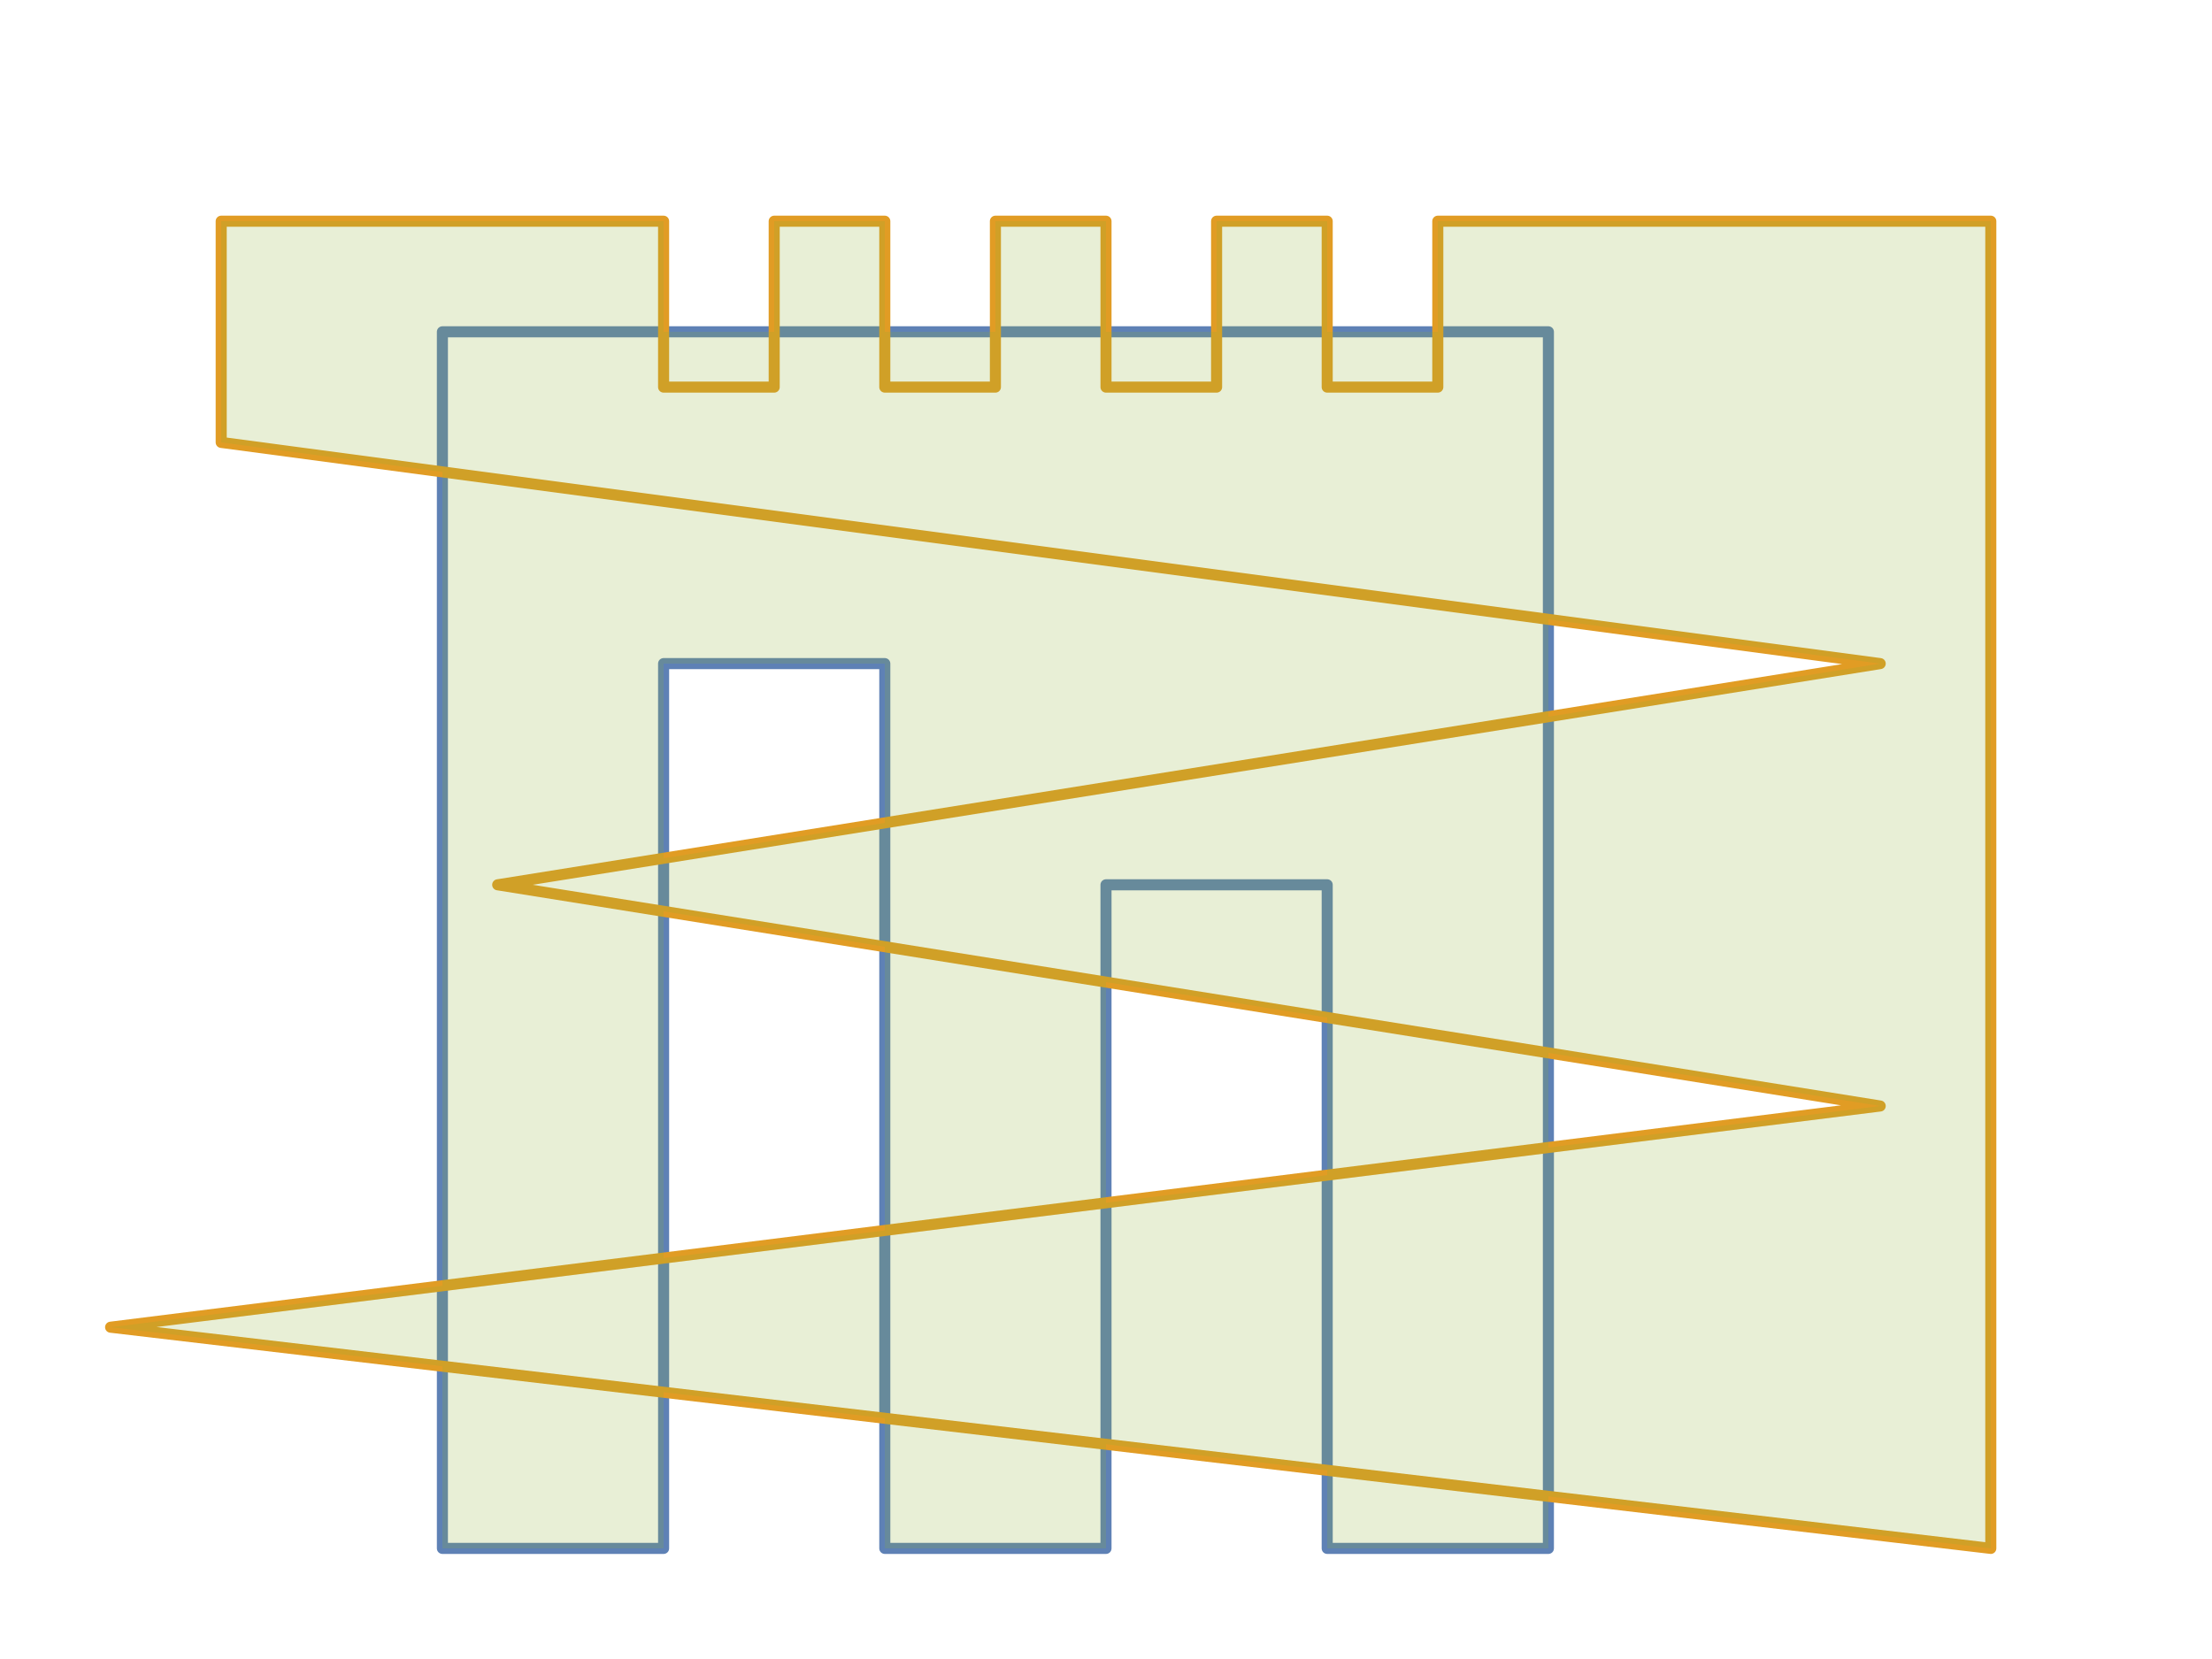
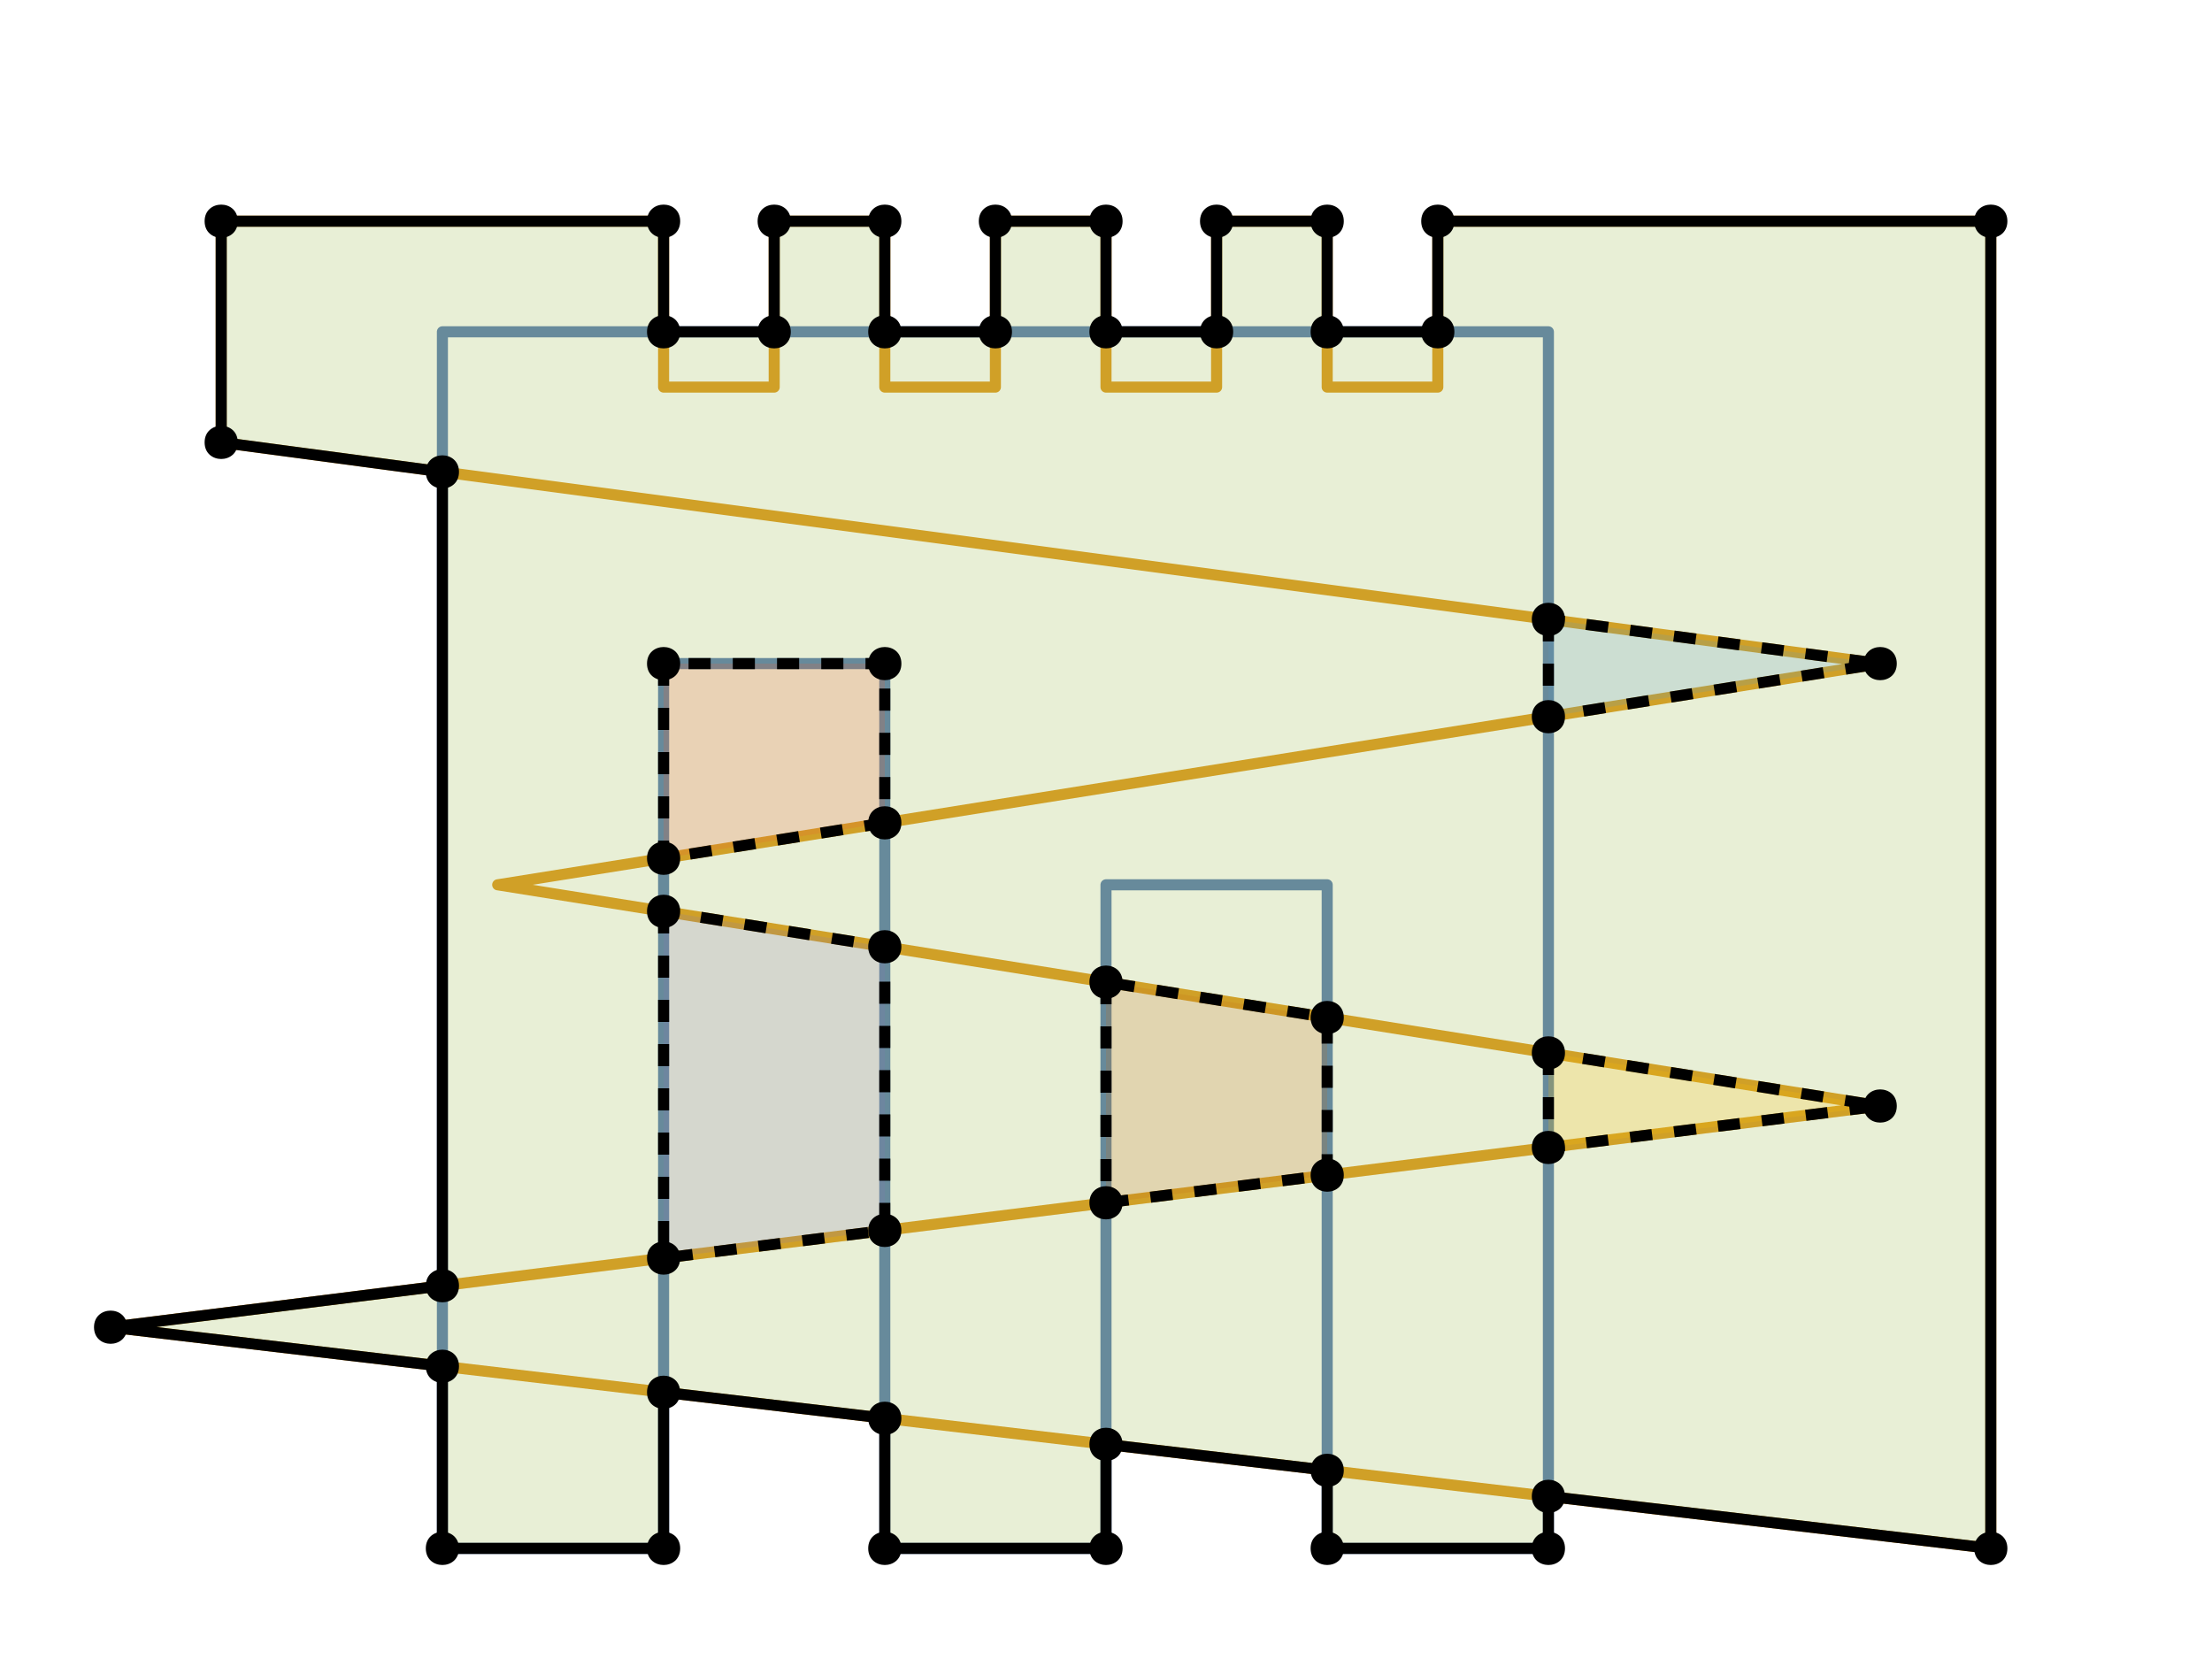
<svg xmlns="http://www.w3.org/2000/svg" width="200pt" height="150pt" viewBox="0 0 200 150" version="1.1">
  <g id="id1">
    <path style="fill:none;stroke-width:1;stroke-linecap:butt;stroke-linejoin:round;stroke:rgb(36.842%,50.678%,70.98%);stroke-opacity:1;stroke-miterlimit:10;" d="M 40 30 L 140 30 L 140 140 L 120 140 L 120 80 L 100 80 L 100 140 L 80 140 L 80 60 L 60 60 L 60 140 L 40 140 Z M 40 30 " />
    <path style="fill:none;stroke-width:1;stroke-linecap:butt;stroke-linejoin:round;stroke:rgb(88.072%,61.104%,14.205%);stroke-opacity:1;stroke-miterlimit:10;" d="M 180 20 L 130 20 L 130 35 L 120 35 L 120 20 L 110 20 L 110 35 L 100 35 L 100 20 L 90 20 L 90 35 L 80 35 L 80 20 L 70 20 L 70 35 L 60 35 L 60 20 L 20 20 L 20 40 L 170 60 L 45 80 L 170 100 L 10 120 L 180 140 Z M 180 20 " />
-     <path style=" stroke:none;fill-rule:nonzero;fill:rgb(56.018%,69.157%,19.488%);fill-opacity:0.2;" d="M 20 40 L 20 20 L 60 20 L 60 30 L 70 30 L 70 20 L 80 20 L 80 30 L 90 30 L 90 20 L 100 20 L 100 30 L 110 30 L 110 20 L 120 20 L 120 30 L 130 30 L 130 20 L 180 20 L 180 140 L 140 135.293 L 140 140 L 120 140 L 120 132.941 L 100 130.59 L 100 140 L 80 140 L 80 128.234 L 60 125.883 L 60 140 L 40 140 L 40 123.531 L 10 120 L 40 116.25 L 40 42.668 Z M 80 74.398 L 80 60 L 60 60 L 60 77.602 Z M 80 111.25 L 80 85.602 L 60 82.398 L 60 113.75 Z M 120 106.25 L 120 92 L 100 88.801 L 100 108.75 Z M 170 60 L 140 56 L 140 64.801 Z M 170 100 L 140 95.199 L 140 103.75 Z M 170 100 " />
+     <path style="fill-rule:nonzero;fill:rgb(56.018%,69.157%,19.488%);fill-opacity:0.2;stroke-width:1;stroke-linecap:butt;stroke-linejoin:round;stroke:rgb(0%,0%,0%);stroke-opacity:1;stroke-miterlimit:10;" d="M 10 120 L 40 116.25 L 40 42.668 L 20 40 L 20 20 L 60 20 L 60 30 L 70 30 L 70 20 L 80 20 L 80 30 L 90 30 L 90 20 L 100 20 L 100 30 L 110 30 L 110 20 L 120 20 L 120 30 L 130 30 L 130 20 L 180 20 L 180 140 L 140 135.293 L 140 140 L 120 140 L 120 132.941 L 100 130.59 L 100 140 L 80 140 L 80 128.234 L 60 125.883 L 60 140 L 40 140 L 40 123.531 Z M 10 120 " />
+     <path style=" stroke:none;fill-rule:nonzero;fill:rgb(0%,0%,0%);fill-opacity:1;" d="M 11.5 120 C 11.5 122 8.5 122 8.5 120 C 8.5 118 11.5 118 11.5 120 " />
+     <path style=" stroke:none;fill-rule:nonzero;fill:rgb(0%,0%,0%);fill-opacity:1;" d="M 41.5 116.25 C 41.5 118.25 38.5 118.25 38.5 116.25 C 38.5 114.25 41.5 114.25 41.5 116.25 " />
+     <path style=" stroke:none;fill-rule:nonzero;fill:rgb(0%,0%,0%);fill-opacity:1;" d="M 41.5 42.668 C 41.5 44.668 38.5 44.668 38.5 42.668 C 38.5 40.668 41.5 40.668 41.5 42.668 " />
+     <path style=" stroke:none;fill-rule:nonzero;fill:rgb(0%,0%,0%);fill-opacity:1;" d="M 21.5 40 C 21.5 42 18.5 42 18.5 40 C 18.5 38 21.5 38 21.5 40 " />
+     <path style=" stroke:none;fill-rule:nonzero;fill:rgb(0%,0%,0%);fill-opacity:1;" d="M 21.5 20 C 21.5 22 18.5 22 18.5 20 C 18.5 18 21.5 18 21.5 20 " />
+     <path style=" stroke:none;fill-rule:nonzero;fill:rgb(0%,0%,0%);fill-opacity:1;" d="M 61.5 20 C 61.5 22 58.5 22 58.5 20 C 58.5 18 61.5 18 61.5 20 " />
+     <path style=" stroke:none;fill-rule:nonzero;fill:rgb(0%,0%,0%);fill-opacity:1;" d="M 61.5 30 C 61.5 32 58.5 32 58.5 30 C 58.5 28 61.5 28 61.5 30 " />
+     <path style=" stroke:none;fill-rule:nonzero;fill:rgb(0%,0%,0%);fill-opacity:1;" d="M 71.5 30 C 71.5 32 68.5 32 68.5 30 C 68.5 28 71.5 28 71.5 30 " />
+     <path style=" stroke:none;fill-rule:nonzero;fill:rgb(0%,0%,0%);fill-opacity:1;" d="M 71.5 20 C 71.5 22 68.5 22 68.5 20 C 68.5 18 71.5 18 71.5 20 " />
+     <path style=" stroke:none;fill-rule:nonzero;fill:rgb(0%,0%,0%);fill-opacity:1;" d="M 81.5 20 C 81.5 22 78.5 22 78.5 20 C 78.5 18 81.5 18 81.5 20 " />
+     <path style=" stroke:none;fill-rule:nonzero;fill:rgb(0%,0%,0%);fill-opacity:1;" d="M 81.5 30 C 81.5 32 78.5 32 78.5 30 C 78.5 28 81.5 28 81.5 30 " />
+     <path style=" stroke:none;fill-rule:nonzero;fill:rgb(0%,0%,0%);fill-opacity:1;" d="M 91.5 30 C 91.5 32 88.5 32 88.5 30 C 88.5 28 91.5 28 91.5 30 " />
+     <path style=" stroke:none;fill-rule:nonzero;fill:rgb(0%,0%,0%);fill-opacity:1;" d="M 91.5 20 C 91.5 22 88.5 22 88.5 20 C 88.5 18 91.5 18 91.5 20 " />
+     <path style=" stroke:none;fill-rule:nonzero;fill:rgb(0%,0%,0%);fill-opacity:1;" d="M 101.5 20 C 101.5 22 98.5 22 98.5 20 C 98.5 18 101.5 18 101.5 20 " />
+     <path style=" stroke:none;fill-rule:nonzero;fill:rgb(0%,0%,0%);fill-opacity:1;" d="M 101.5 30 C 101.5 32 98.5 32 98.5 30 C 98.5 28 101.5 28 101.5 30 " />
+     <path style=" stroke:none;fill-rule:nonzero;fill:rgb(0%,0%,0%);fill-opacity:1;" d="M 111.5 30 C 111.5 32 108.5 32 108.5 30 C 108.5 28 111.5 28 111.5 30 " />
+     <path style=" stroke:none;fill-rule:nonzero;fill:rgb(0%,0%,0%);fill-opacity:1;" d="M 111.5 20 C 111.5 22 108.5 22 108.5 20 C 108.5 18 111.5 18 111.5 20 " />
+     <path style=" stroke:none;fill-rule:nonzero;fill:rgb(0%,0%,0%);fill-opacity:1;" d="M 121.5 20 C 121.5 22 118.5 22 118.5 20 C 118.5 18 121.5 18 121.5 20 " />
+     <path style=" stroke:none;fill-rule:nonzero;fill:rgb(0%,0%,0%);fill-opacity:1;" d="M 121.5 30 C 121.5 32 118.5 32 118.5 30 C 118.5 28 121.5 28 121.5 30 " />
+     <path style=" stroke:none;fill-rule:nonzero;fill:rgb(0%,0%,0%);fill-opacity:1;" d="M 131.5 30 C 131.5 32 128.5 32 128.5 30 C 128.5 28 131.5 28 131.5 30 " />
+     <path style=" stroke:none;fill-rule:nonzero;fill:rgb(0%,0%,0%);fill-opacity:1;" d="M 131.5 20 C 131.5 22 128.5 22 128.5 20 C 128.5 18 131.5 18 131.5 20 " />
+     <path style=" stroke:none;fill-rule:nonzero;fill:rgb(0%,0%,0%);fill-opacity:1;" d="M 181.5 20 C 181.5 22 178.5 22 178.5 20 C 178.5 18 181.5 18 181.5 20 " />
+     <path style=" stroke:none;fill-rule:nonzero;fill:rgb(0%,0%,0%);fill-opacity:1;" d="M 181.5 140 C 181.5 142 178.5 142 178.5 140 C 178.5 138 181.5 138 181.5 140 " />
+     <path style=" stroke:none;fill-rule:nonzero;fill:rgb(0%,0%,0%);fill-opacity:1;" d="M 141.5 135.293 C 141.5 137.293 138.5 137.293 138.5 135.293 C 138.5 133.293 141.5 133.293 141.5 135.293 " />
+     <path style=" stroke:none;fill-rule:nonzero;fill:rgb(0%,0%,0%);fill-opacity:1;" d="M 141.5 140 C 141.5 142 138.5 142 138.5 140 C 138.5 138 141.5 138 141.5 140 " />
+     <path style=" stroke:none;fill-rule:nonzero;fill:rgb(0%,0%,0%);fill-opacity:1;" d="M 121.5 140 C 121.5 142 118.5 142 118.5 140 C 118.5 138 121.5 138 121.5 140 " />
+     <path style=" stroke:none;fill-rule:nonzero;fill:rgb(0%,0%,0%);fill-opacity:1;" d="M 121.5 132.941 C 121.5 134.941 118.5 134.941 118.5 132.941 C 118.5 130.941 121.5 130.941 121.5 132.941 " />
+     <path style=" stroke:none;fill-rule:nonzero;fill:rgb(0%,0%,0%);fill-opacity:1;" d="M 101.5 130.59 C 101.5 132.59 98.5 132.59 98.5 130.59 C 98.5 128.59 101.5 128.59 101.5 130.59 " />
+     <path style=" stroke:none;fill-rule:nonzero;fill:rgb(0%,0%,0%);fill-opacity:1;" d="M 101.5 140 C 101.5 142 98.5 142 98.5 140 C 98.5 138 101.5 138 101.5 140 " />
+     <path style=" stroke:none;fill-rule:nonzero;fill:rgb(0%,0%,0%);fill-opacity:1;" d="M 81.5 140 C 81.5 142 78.5 142 78.5 140 C 78.5 138 81.5 138 81.5 140 " />
+     <path style=" stroke:none;fill-rule:nonzero;fill:rgb(0%,0%,0%);fill-opacity:1;" d="M 81.5 128.234 C 81.5 130.234 78.5 130.234 78.5 128.234 C 78.5 126.234 81.5 126.234 81.5 128.234 " />
+     <path style=" stroke:none;fill-rule:nonzero;fill:rgb(0%,0%,0%);fill-opacity:1;" d="M 61.5 125.883 C 61.5 127.883 58.5 127.883 58.5 125.883 C 58.5 123.883 61.5 123.883 61.5 125.883 " />
+     <path style=" stroke:none;fill-rule:nonzero;fill:rgb(0%,0%,0%);fill-opacity:1;" d="M 61.5 140 C 61.5 142 58.5 142 58.5 140 C 58.5 138 61.5 138 61.5 140 " />
+     <path style=" stroke:none;fill-rule:nonzero;fill:rgb(0%,0%,0%);fill-opacity:1;" d="M 41.5 140 C 41.5 142 38.5 142 38.5 140 C 38.5 138 41.5 138 41.5 140 " />
+     <path style=" stroke:none;fill-rule:nonzero;fill:rgb(0%,0%,0%);fill-opacity:1;" d="M 41.5 123.531 C 41.5 125.531 38.5 125.531 38.5 123.531 C 38.5 121.531 41.5 121.531 41.5 123.531 " />
+     <path style="fill-rule:nonzero;fill:rgb(92.253%,38.563%,20.918%);fill-opacity:0.2;stroke-width:1;stroke-linecap:butt;stroke-linejoin:round;stroke:rgb(0%,0%,0%);stroke-opacity:1;stroke-dasharray:2,2;stroke-miterlimit:10;" d="M 60 60 L 60 77.602 L 80 74.398 L 80 60 Z M 60 60 " />
+     <path style=" stroke:none;fill-rule:nonzero;fill:rgb(0%,0%,0%);fill-opacity:1;" d="M 61.5 60 C 61.5 62 58.5 62 58.5 60 C 58.5 58 61.5 58 61.5 60 " />
+     <path style=" stroke:none;fill-rule:nonzero;fill:rgb(0%,0%,0%);fill-opacity:1;" d="M 61.5 77.602 C 61.5 79.602 58.5 79.602 58.5 77.602 C 58.5 75.602 61.5 75.602 61.5 77.602 " />
+     <path style=" stroke:none;fill-rule:nonzero;fill:rgb(0%,0%,0%);fill-opacity:1;" d="M 81.5 74.398 C 81.5 76.398 78.5 76.398 78.5 74.398 C 78.5 72.398 81.5 72.398 81.5 74.398 " />
+     <path style=" stroke:none;fill-rule:nonzero;fill:rgb(0%,0%,0%);fill-opacity:1;" d="M 81.5 60 C 81.5 62 78.5 62 78.5 60 C 78.5 58 81.5 58 81.5 60 " />
+     <path style="fill-rule:nonzero;fill:rgb(52.849%,47.062%,70.135%);fill-opacity:0.2;stroke-width:1;stroke-linecap:butt;stroke-linejoin:round;stroke:rgb(0%,0%,0%);stroke-opacity:1;stroke-dasharray:2,2;stroke-miterlimit:10;" d="M 60 82.398 L 60 113.75 L 80 111.25 L 80 85.602 Z M 60 82.398 " />
+     <path style=" stroke:none;fill-rule:nonzero;fill:rgb(0%,0%,0%);fill-opacity:1;" d="M 61.5 82.398 C 61.5 84.398 58.5 84.398 58.5 82.398 C 58.5 80.398 61.5 80.398 61.5 82.398 " />
+     <path style=" stroke:none;fill-rule:nonzero;fill:rgb(0%,0%,0%);fill-opacity:1;" d="M 61.5 113.75 C 61.5 115.75 58.5 115.75 58.5 113.75 C 58.5 111.75 61.5 111.75 61.5 113.75 " />
+     <path style=" stroke:none;fill-rule:nonzero;fill:rgb(0%,0%,0%);fill-opacity:1;" d="M 81.5 111.25 C 81.5 113.25 78.5 113.25 78.5 111.25 C 78.5 109.25 81.5 109.25 81.5 111.25 " />
+     <path style=" stroke:none;fill-rule:nonzero;fill:rgb(0%,0%,0%);fill-opacity:1;" d="M 81.5 85.602 C 81.5 87.602 78.5 87.602 78.5 85.602 C 78.5 83.602 81.5 83.602 81.5 85.602 " />
+     <path style="fill-rule:nonzero;fill:rgb(77.208%,43.155%,10.239%);fill-opacity:0.2;stroke-width:1;stroke-linecap:butt;stroke-linejoin:round;stroke:rgb(0%,0%,0%);stroke-opacity:1;stroke-dasharray:2,2;stroke-miterlimit:10;" d="M 100 88.801 L 100 108.75 L 120 106.25 L 120 92 Z M 100 88.801 " />
+     <path style=" stroke:none;fill-rule:nonzero;fill:rgb(0%,0%,0%);fill-opacity:1;" d="M 101.5 88.801 C 101.5 90.801 98.5 90.801 98.5 88.801 C 98.5 86.801 101.5 86.801 101.5 88.801 " />
+     <path style=" stroke:none;fill-rule:nonzero;fill:rgb(0%,0%,0%);fill-opacity:1;" d="M 101.5 108.75 C 101.5 110.75 98.5 110.75 98.5 108.75 C 98.5 106.75 101.5 106.75 101.5 108.75 " />
+     <path style=" stroke:none;fill-rule:nonzero;fill:rgb(0%,0%,0%);fill-opacity:1;" d="M 121.5 106.25 C 121.5 108.25 118.5 108.25 118.5 106.25 C 118.5 104.25 121.5 104.25 121.5 106.25 " />
+     <path style=" stroke:none;fill-rule:nonzero;fill:rgb(0%,0%,0%);fill-opacity:1;" d="M 121.5 92 C 121.5 94 118.5 94 118.5 92 C 118.5 90 121.5 90 121.5 92 " />
+     <path style="fill-rule:nonzero;fill:rgb(36.39%,61.85%,78.235%);fill-opacity:0.2;stroke-width:1;stroke-linecap:butt;stroke-linejoin:round;stroke:rgb(0%,0%,0%);stroke-opacity:1;stroke-dasharray:2,2;stroke-miterlimit:10;" d="M 140 56 L 140 64.801 L 170 60 Z M 140 56 " />
+     <path style=" stroke:none;fill-rule:nonzero;fill:rgb(0%,0%,0%);fill-opacity:1;" d="M 141.5 56 C 141.5 58 138.5 58 138.5 56 C 138.5 54 141.5 54 141.5 56 " />
+     <path style=" stroke:none;fill-rule:nonzero;fill:rgb(0%,0%,0%);fill-opacity:1;" d="M 141.5 64.801 C 141.5 66.801 138.5 66.801 138.5 64.801 C 138.5 62.801 141.5 62.801 141.5 64.801 " />
+     <path style=" stroke:none;fill-rule:nonzero;fill:rgb(0%,0%,0%);fill-opacity:1;" d="M 171.5 60 C 171.5 62 168.5 62 168.5 60 C 168.5 58 171.5 58 171.5 60 " />
+     <path style="fill-rule:nonzero;fill:rgb(100%,75%,0%);fill-opacity:0.2;stroke-width:1;stroke-linecap:butt;stroke-linejoin:round;stroke:rgb(0%,0%,0%);stroke-opacity:1;stroke-dasharray:2,2;stroke-miterlimit:10;" d="M 140 95.199 L 140 103.75 L 170 100 Z M 140 95.199 " />
+     <path style=" stroke:none;fill-rule:nonzero;fill:rgb(0%,0%,0%);fill-opacity:1;" d="M 141.5 95.199 C 141.5 97.199 138.5 97.199 138.5 95.199 C 138.5 93.199 141.5 93.199 141.5 95.199 " />
+     <path style=" stroke:none;fill-rule:nonzero;fill:rgb(0%,0%,0%);fill-opacity:1;" d="M 141.5 103.75 C 141.5 105.75 138.5 105.75 138.5 103.75 C 138.5 101.75 141.5 101.75 141.5 103.75 " />
+     <path style=" stroke:none;fill-rule:nonzero;fill:rgb(0%,0%,0%);fill-opacity:1;" d="M 171.5 100 C 171.5 102 168.5 102 168.5 100 C 168.5 98 171.5 98 171.5 100 " />
  </g>
</svg>
